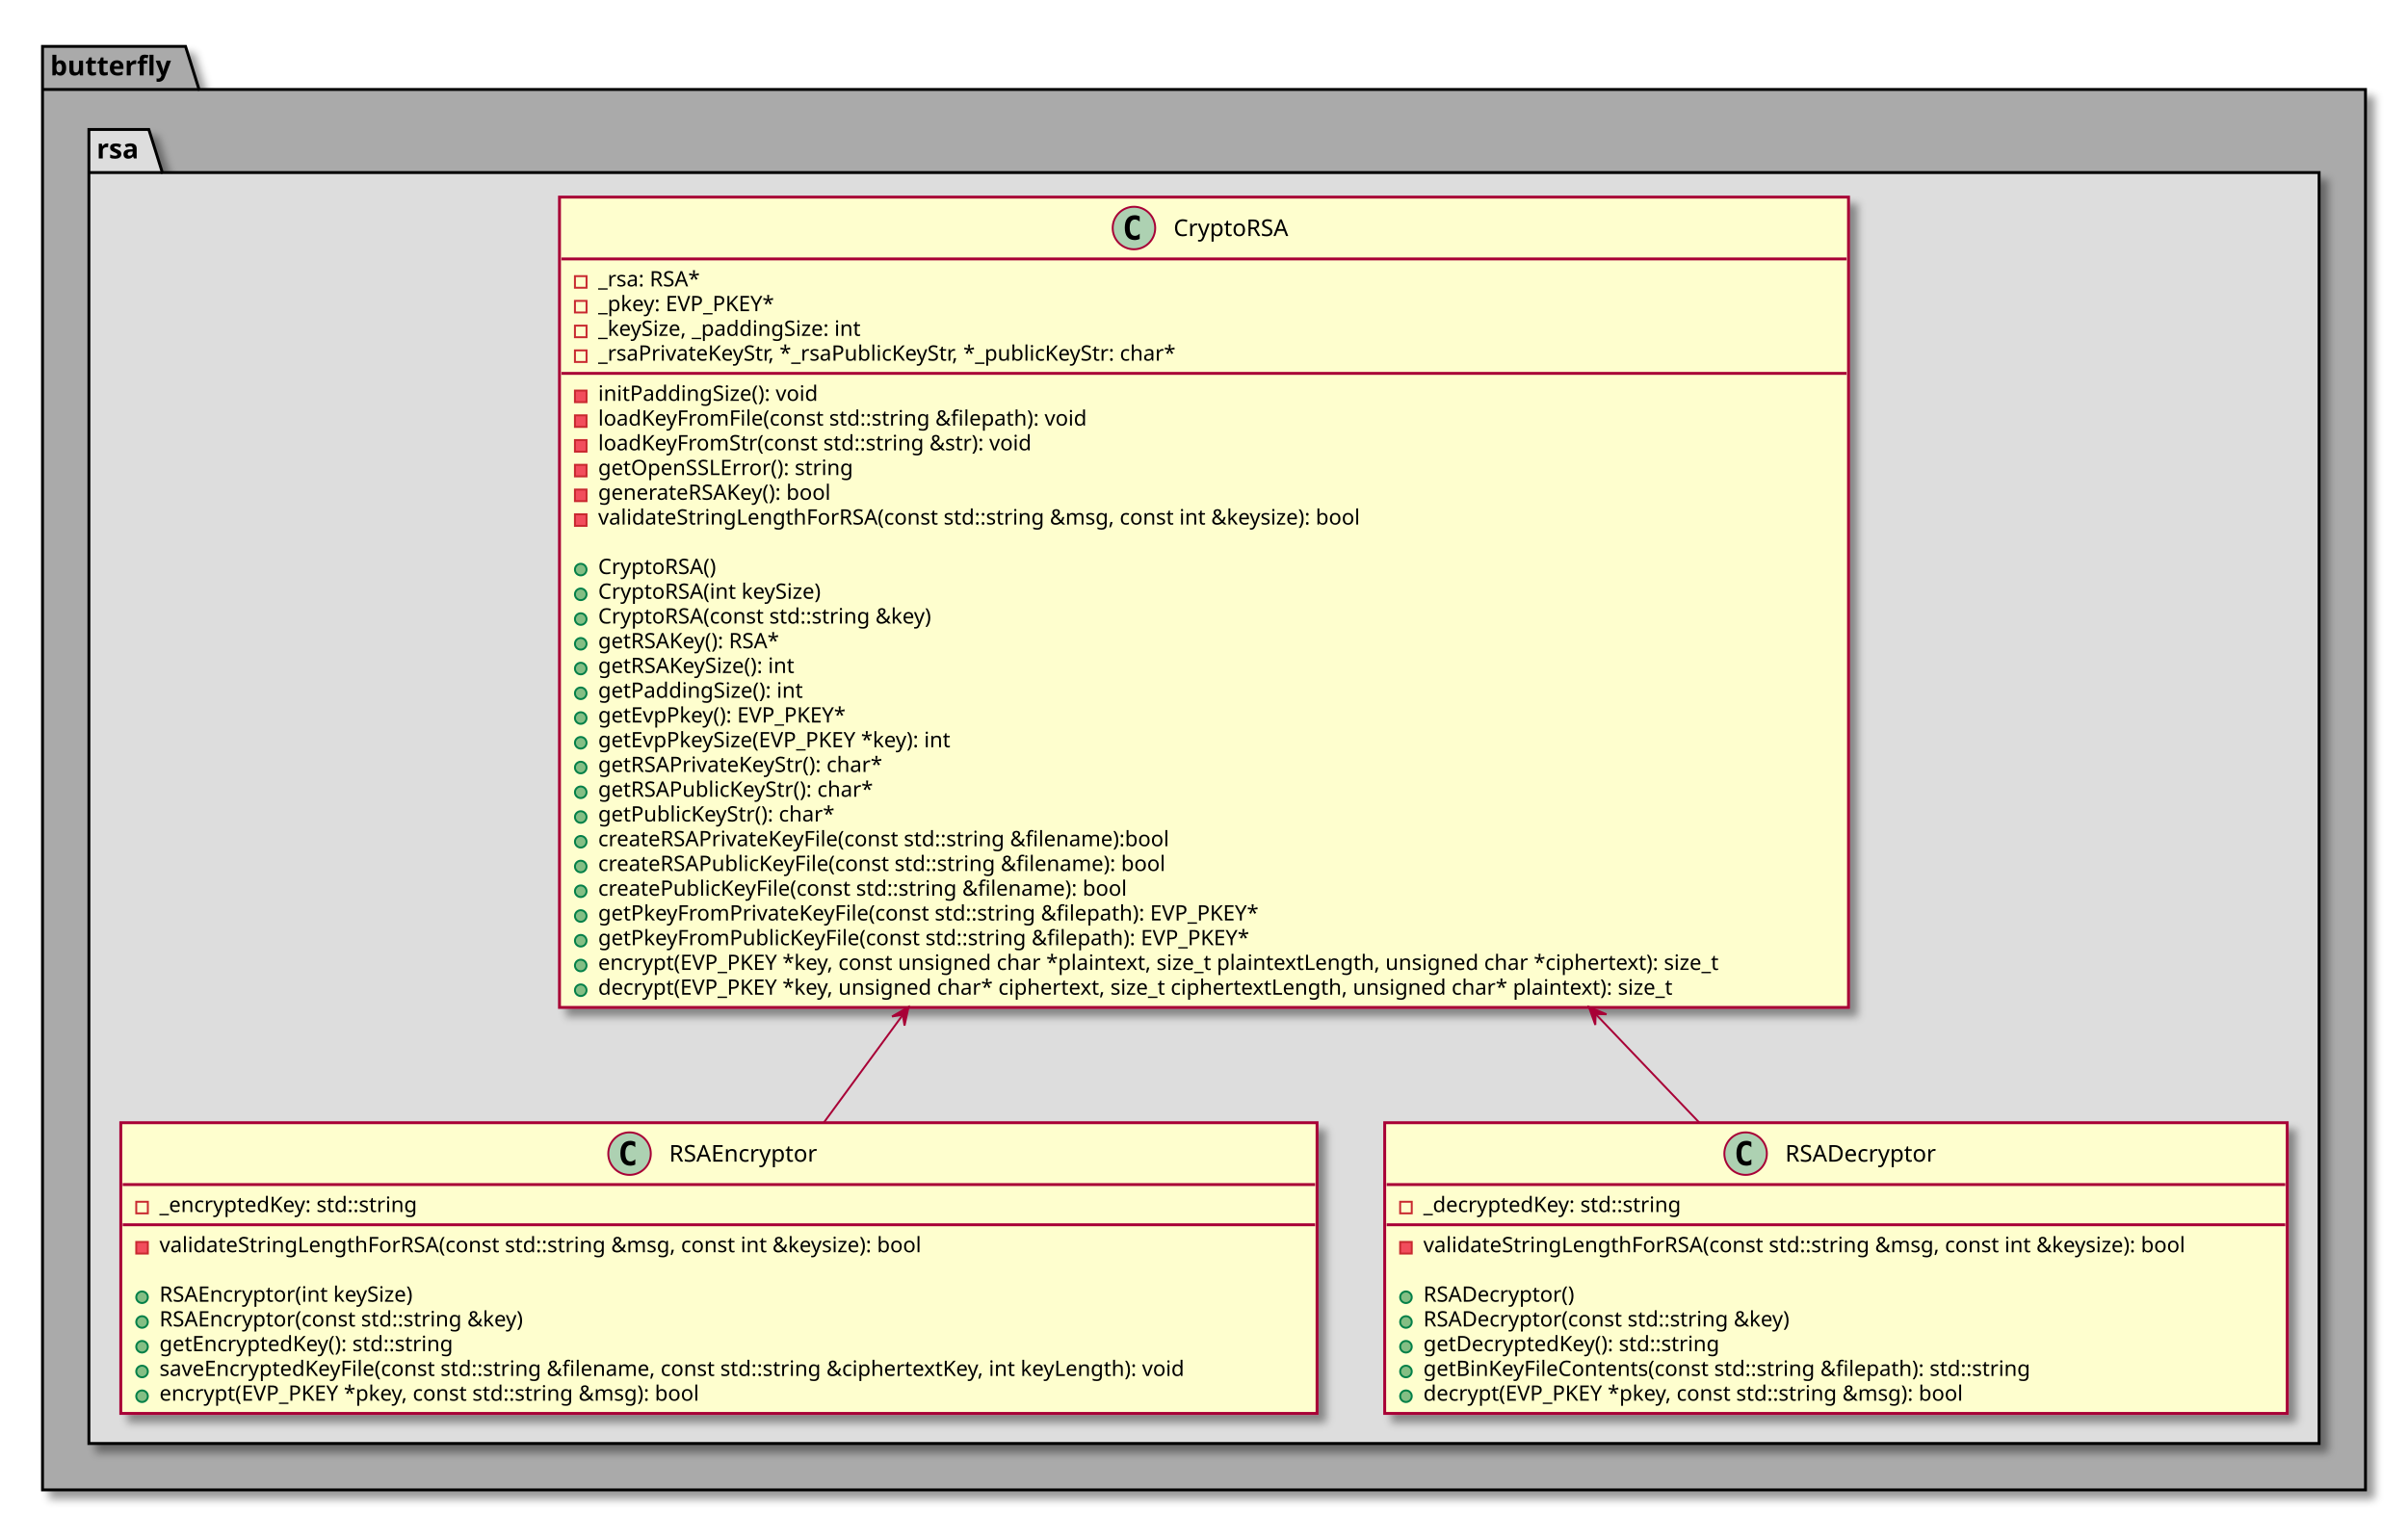
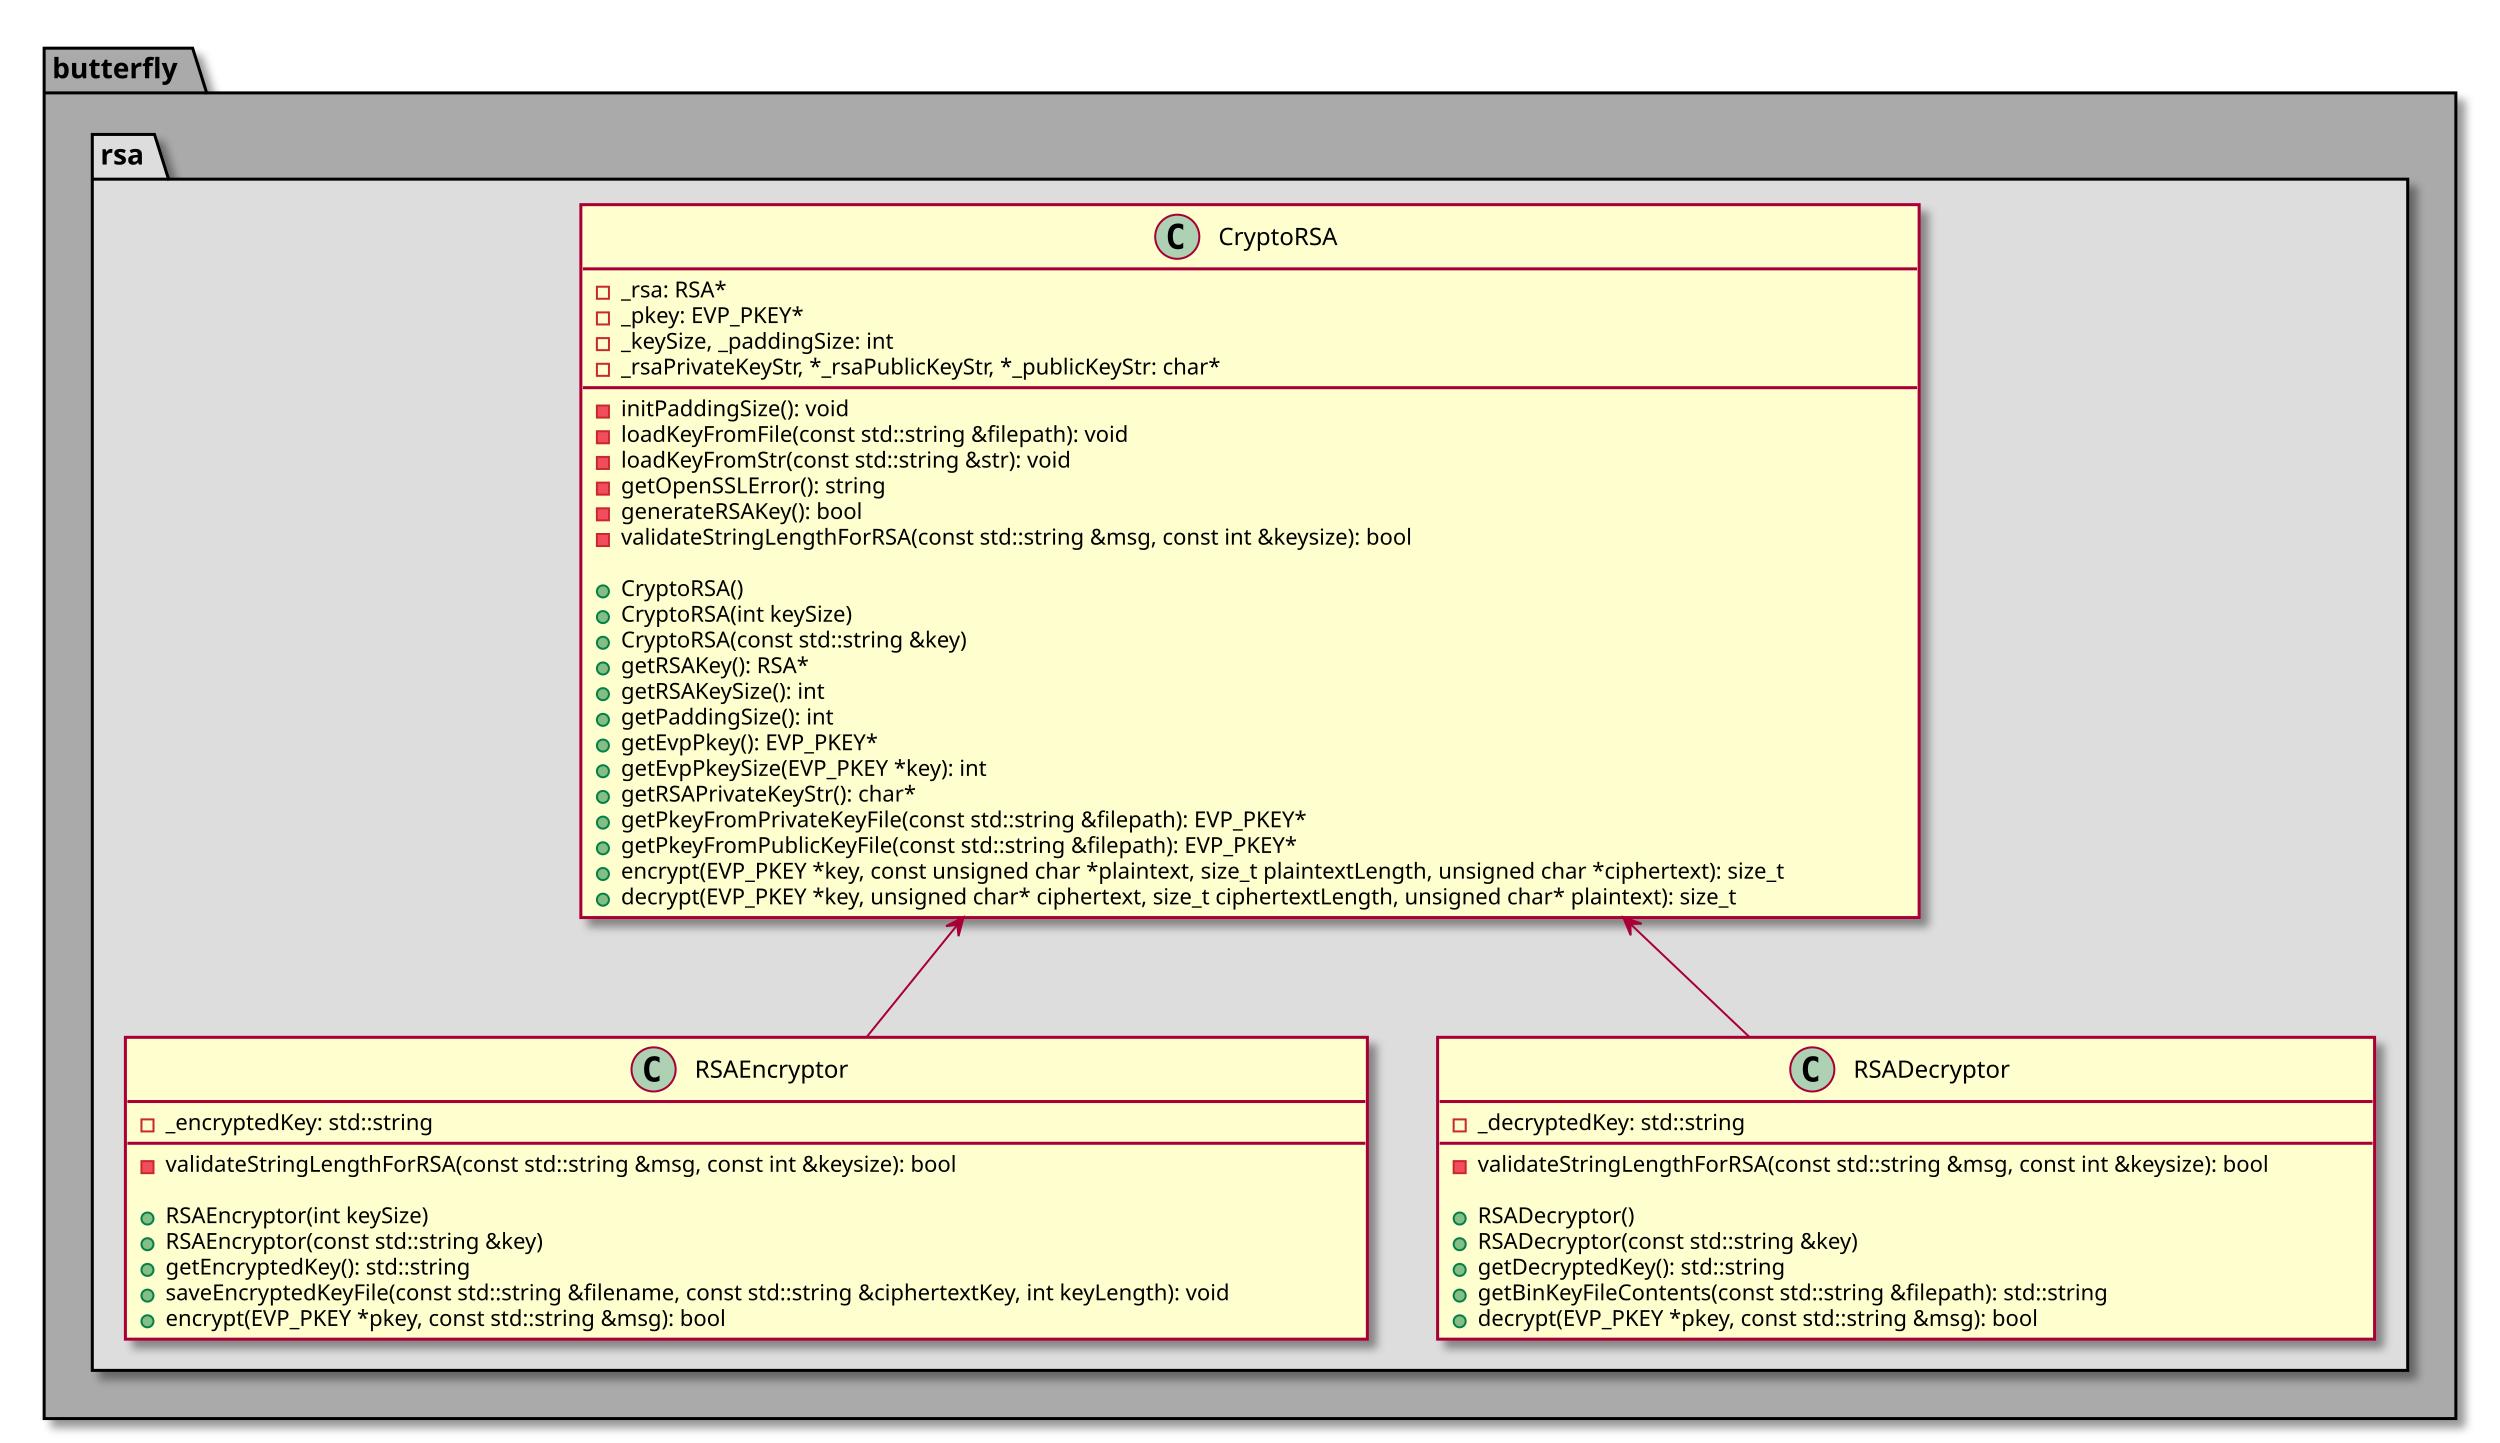
- <svg xmlns="http://www.w3.org/2000/svg" contentScriptType="application/ecmascript" contentStyleType="text/css" height="783px" preserveAspectRatio="none" style="width:1246px;height:783px;" version="1.1" viewBox="0 0 1246 783" width="1246px" zoomAndPan="magnify">
+ <svg xmlns="http://www.w3.org/2000/svg" contentScriptType="application/ecmascript" contentStyleType="text/css" height="719px" preserveAspectRatio="none" style="width:1246px;height:719px;" version="1.1" viewBox="0 0 1246 719" width="1246px" zoomAndPan="magnify">
  <defs>
-     <filter height="300%" id="f19hr1afg0u76i" width="300%" x="-1" y="-1">
+     <filter height="300%" id="f1f1zrnv9iyrgn" width="300%" x="-1" y="-1">
      <feGaussianBlur result="blurOut" stdDeviation="2.0" />
      <feColorMatrix in="blurOut" result="blurOut2" type="matrix" values="0 0 0 0 0 0 0 0 0 0 0 0 0 0 0 0 0 0 .4 0" />
      <feOffset dx="4.0" dy="4.0" in="blurOut2" result="blurOut3" />
      <feBlend in="SourceGraphic" in2="blurOut3" mode="normal" />
    </filter>
  </defs>
  <g>
-     <polygon fill="#AAAAAA" filter="url(#f19hr1afg0u76i)" points="22,24,96,24,103,46.297,1224,46.297,1224,771,22,771,22,24" style="stroke: #000000; stroke-width: 1.5;" />
+     <polygon fill="#AAAAAA" filter="url(#f1f1zrnv9iyrgn)" points="22,24,96,24,103,46.297,1224,46.297,1224,707,22,707,22,24" style="stroke: #000000; stroke-width: 1.5;" />
    <line style="stroke: #000000; stroke-width: 1.5;" x1="22" x2="103" y1="46.297" y2="46.297" />
    <text fill="#000000" font-family="sans-serif" font-size="14" font-weight="bold" lengthAdjust="spacingAndGlyphs" textLength="68" x="26" y="38.995">butterfly</text>
-     <polygon fill="#DDDDDD" filter="url(#f19hr1afg0u76i)" points="46,67,77,67,84,89.297,1200,89.297,1200,747,46,747,46,67" style="stroke: #000000; stroke-width: 1.5;" />
+     <polygon fill="#DDDDDD" filter="url(#f1f1zrnv9iyrgn)" points="46,67,77,67,84,89.297,1200,89.297,1200,683,46,683,46,67" style="stroke: #000000; stroke-width: 1.5;" />
    <line style="stroke: #000000; stroke-width: 1.5;" x1="46" x2="84" y1="89.297" y2="89.297" />
    <text fill="#000000" font-family="sans-serif" font-size="14" font-weight="bold" lengthAdjust="spacingAndGlyphs" textLength="25" x="50" y="81.995">rsa</text>
-     <rect fill="#FEFECE" filter="url(#f19hr1afg0u76i)" height="419.336" id="CryptoRSA" style="stroke: #A80036; stroke-width: 1.5;" width="667" x="289.5" y="102" />
+     <rect fill="#FEFECE" filter="url(#f1f1zrnv9iyrgn)" height="355.312" id="CryptoRSA" style="stroke: #A80036; stroke-width: 1.5;" width="667" x="289.5" y="102" />
    <ellipse cx="586.75" cy="118" fill="#ADD1B2" rx="11" ry="11" style="stroke: #A80036; stroke-width: 1.0;" />
    <path d="M589.719,123.641 Q589.141,123.938 588.5,124.078 Q587.859,124.234 587.156,124.234 Q584.656,124.234 583.328,122.594 Q582.016,120.938 582.016,117.812 Q582.016,114.688 583.328,113.031 Q584.656,111.375 587.156,111.375 Q587.859,111.375 588.5,111.531 Q589.156,111.688 589.719,111.984 L589.719,114.703 Q589.094,114.125 588.5,113.859 Q587.906,113.578 587.281,113.578 Q585.938,113.578 585.25,114.656 Q584.562,115.719 584.562,117.812 Q584.562,119.906 585.25,120.984 Q585.938,122.047 587.281,122.047 Q587.906,122.047 588.5,121.781 Q589.094,121.5 589.719,120.922 L589.719,123.641 Z " />
    <text fill="#000000" font-family="sans-serif" font-size="12" lengthAdjust="spacingAndGlyphs" textLength="64" x="607.25" y="122.154">CryptoRSA</text>
    <line style="stroke: #A80036; stroke-width: 1.5;" x1="290.5" x2="955.5" y1="134" y2="134" />
    <rect fill="none" height="6" style="stroke: #C82930; stroke-width: 1.0;" width="6" x="297.5" y="142.902" />
    <text fill="#000000" font-family="sans-serif" font-size="11" lengthAdjust="spacingAndGlyphs" textLength="61" x="309.5" y="148.21">_rsa: RSA*</text>
    <rect fill="none" height="6" style="stroke: #C82930; stroke-width: 1.0;" width="6" x="297.5" y="155.707" />
    <text fill="#000000" font-family="sans-serif" font-size="11" lengthAdjust="spacingAndGlyphs" textLength="101" x="309.5" y="161.015">_pkey: EVP_PKEY*</text>
    <rect fill="none" height="6" style="stroke: #C82930; stroke-width: 1.0;" width="6" x="297.5" y="168.512" />
    <text fill="#000000" font-family="sans-serif" font-size="11" lengthAdjust="spacingAndGlyphs" textLength="152" x="309.5" y="173.82">_keySize, _paddingSize: int</text>
    <rect fill="none" height="6" style="stroke: #C82930; stroke-width: 1.0;" width="6" x="297.5" y="181.316" />
    <text fill="#000000" font-family="sans-serif" font-size="11" lengthAdjust="spacingAndGlyphs" textLength="339" x="309.5" y="186.625">_rsaPrivateKeyStr, *_rsaPublicKeyStr, *_publicKeyStr: char*</text>
    <line style="stroke: #A80036; stroke-width: 1.5;" x1="290.5" x2="955.5" y1="193.219" y2="193.219" />
    <rect fill="#F24D5C" height="6" style="stroke: #C82930; stroke-width: 1.0;" width="6" x="297.5" y="202.121" />
    <text fill="#000000" font-family="sans-serif" font-size="11" lengthAdjust="spacingAndGlyphs" textLength="124" x="309.5" y="207.429">initPaddingSize(): void</text>
    <rect fill="#F24D5C" height="6" style="stroke: #C82930; stroke-width: 1.0;" width="6" x="297.5" y="214.926" />
    <text fill="#000000" font-family="sans-serif" font-size="11" lengthAdjust="spacingAndGlyphs" textLength="281" x="309.5" y="220.234">loadKeyFromFile(const std::string &amp;filepath): void</text>
    <rect fill="#F24D5C" height="6" style="stroke: #C82930; stroke-width: 1.0;" width="6" x="297.5" y="227.731" />
    <text fill="#000000" font-family="sans-serif" font-size="11" lengthAdjust="spacingAndGlyphs" textLength="253" x="309.5" y="233.039">loadKeyFromStr(const std::string &amp;str): void</text>
    <rect fill="#F24D5C" height="6" style="stroke: #C82930; stroke-width: 1.0;" width="6" x="297.5" y="240.535" />
    <text fill="#000000" font-family="sans-serif" font-size="11" lengthAdjust="spacingAndGlyphs" textLength="148" x="309.5" y="245.843">getOpenSSLError(): string</text>
    <rect fill="#F24D5C" height="6" style="stroke: #C82930; stroke-width: 1.0;" width="6" x="297.5" y="253.34" />
    <text fill="#000000" font-family="sans-serif" font-size="11" lengthAdjust="spacingAndGlyphs" textLength="133" x="309.5" y="258.648">generateRSAKey(): bool</text>
    <rect fill="#F24D5C" height="6" style="stroke: #C82930; stroke-width: 1.0;" width="6" x="297.5" y="266.144" />
    <text fill="#000000" font-family="sans-serif" font-size="11" lengthAdjust="spacingAndGlyphs" textLength="441" x="309.5" y="271.453">validateStringLengthForRSA(const std::string &amp;msg, const int &amp;keysize): bool</text>
    <text fill="#000000" font-family="sans-serif" font-size="11" lengthAdjust="spacingAndGlyphs" textLength="0" x="313.5" y="284.257" />
    <ellipse cx="300.5" cy="294.754" fill="#84BE84" rx="3" ry="3" style="stroke: #038048; stroke-width: 1.0;" />
    <text fill="#000000" font-family="sans-serif" font-size="11" lengthAdjust="spacingAndGlyphs" textLength="67" x="309.5" y="297.062">CryptoRSA()</text>
    <ellipse cx="300.5" cy="307.559" fill="#84BE84" rx="3" ry="3" style="stroke: #038048; stroke-width: 1.0;" />
    <text fill="#000000" font-family="sans-serif" font-size="11" lengthAdjust="spacingAndGlyphs" textLength="127" x="309.5" y="309.867">CryptoRSA(int keySize)</text>
    <ellipse cx="300.5" cy="320.363" fill="#84BE84" rx="3" ry="3" style="stroke: #038048; stroke-width: 1.0;" />
    <text fill="#000000" font-family="sans-serif" font-size="11" lengthAdjust="spacingAndGlyphs" textLength="194" x="309.5" y="322.671">CryptoRSA(const std::string &amp;key)</text>
    <ellipse cx="300.5" cy="333.168" fill="#84BE84" rx="3" ry="3" style="stroke: #038048; stroke-width: 1.0;" />
    <text fill="#000000" font-family="sans-serif" font-size="11" lengthAdjust="spacingAndGlyphs" textLength="104" x="309.5" y="335.476">getRSAKey(): RSA*</text>
    <ellipse cx="300.5" cy="345.973" fill="#84BE84" rx="3" ry="3" style="stroke: #038048; stroke-width: 1.0;" />
    <text fill="#000000" font-family="sans-serif" font-size="11" lengthAdjust="spacingAndGlyphs" textLength="113" x="309.5" y="348.281">getRSAKeySize(): int</text>
    <ellipse cx="300.5" cy="358.777" fill="#84BE84" rx="3" ry="3" style="stroke: #038048; stroke-width: 1.0;" />
    <text fill="#000000" font-family="sans-serif" font-size="11" lengthAdjust="spacingAndGlyphs" textLength="116" x="309.5" y="361.085">getPaddingSize(): int</text>
    <ellipse cx="300.5" cy="371.582" fill="#84BE84" rx="3" ry="3" style="stroke: #038048; stroke-width: 1.0;" />
    <text fill="#000000" font-family="sans-serif" font-size="11" lengthAdjust="spacingAndGlyphs" textLength="141" x="309.5" y="373.89">getEvpPkey(): EVP_PKEY*</text>
    <ellipse cx="300.5" cy="384.387" fill="#84BE84" rx="3" ry="3" style="stroke: #038048; stroke-width: 1.0;" />
    <text fill="#000000" font-family="sans-serif" font-size="11" lengthAdjust="spacingAndGlyphs" textLength="201" x="309.5" y="386.695">getEvpPkeySize(EVP_PKEY *key): int</text>
    <ellipse cx="300.5" cy="397.191" fill="#84BE84" rx="3" ry="3" style="stroke: #038048; stroke-width: 1.0;" />
    <text fill="#000000" font-family="sans-serif" font-size="11" lengthAdjust="spacingAndGlyphs" textLength="163" x="309.5" y="399.5">getRSAPrivateKeyStr(): char*</text>
    <ellipse cx="300.5" cy="409.996" fill="#84BE84" rx="3" ry="3" style="stroke: #038048; stroke-width: 1.0;" />
-     <text fill="#000000" font-family="sans-serif" font-size="11" lengthAdjust="spacingAndGlyphs" textLength="157" x="309.5" y="412.304">getRSAPublicKeyStr(): char*</text>
+     <text fill="#000000" font-family="sans-serif" font-size="11" lengthAdjust="spacingAndGlyphs" textLength="378" x="309.5" y="412.304">getPkeyFromPrivateKeyFile(const std::string &amp;filepath): EVP_PKEY*</text>
    <ellipse cx="300.5" cy="422.801" fill="#84BE84" rx="3" ry="3" style="stroke: #038048; stroke-width: 1.0;" />
-     <text fill="#000000" font-family="sans-serif" font-size="11" lengthAdjust="spacingAndGlyphs" textLength="135" x="309.5" y="425.109">getPublicKeyStr(): char*</text>
+     <text fill="#000000" font-family="sans-serif" font-size="11" lengthAdjust="spacingAndGlyphs" textLength="372" x="309.5" y="425.109">getPkeyFromPublicKeyFile(const std::string &amp;filepath): EVP_PKEY*</text>
    <ellipse cx="300.5" cy="435.606" fill="#84BE84" rx="3" ry="3" style="stroke: #038048; stroke-width: 1.0;" />
-     <text fill="#000000" font-family="sans-serif" font-size="11" lengthAdjust="spacingAndGlyphs" textLength="329" x="309.5" y="437.914">createRSAPrivateKeyFile(const std::string &amp;filename):bool</text>
+     <text fill="#000000" font-family="sans-serif" font-size="11" lengthAdjust="spacingAndGlyphs" textLength="641" x="309.5" y="437.914">encrypt(EVP_PKEY *key, const unsigned char *plaintext, size_t plaintextLength, unsigned char *ciphertext): size_t</text>
    <ellipse cx="300.5" cy="448.41" fill="#84BE84" rx="3" ry="3" style="stroke: #038048; stroke-width: 1.0;" />
-     <text fill="#000000" font-family="sans-serif" font-size="11" lengthAdjust="spacingAndGlyphs" textLength="327" x="309.5" y="450.718">createRSAPublicKeyFile(const std::string &amp;filename): bool</text>
-     <ellipse cx="300.5" cy="461.215" fill="#84BE84" rx="3" ry="3" style="stroke: #038048; stroke-width: 1.0;" />
-     <text fill="#000000" font-family="sans-serif" font-size="11" lengthAdjust="spacingAndGlyphs" textLength="305" x="309.5" y="463.523">createPublicKeyFile(const std::string &amp;filename): bool</text>
-     <ellipse cx="300.5" cy="474.019" fill="#84BE84" rx="3" ry="3" style="stroke: #038048; stroke-width: 1.0;" />
-     <text fill="#000000" font-family="sans-serif" font-size="11" lengthAdjust="spacingAndGlyphs" textLength="378" x="309.5" y="476.328">getPkeyFromPrivateKeyFile(const std::string &amp;filepath): EVP_PKEY*</text>
-     <ellipse cx="300.5" cy="486.824" fill="#84BE84" rx="3" ry="3" style="stroke: #038048; stroke-width: 1.0;" />
-     <text fill="#000000" font-family="sans-serif" font-size="11" lengthAdjust="spacingAndGlyphs" textLength="372" x="309.5" y="489.132">getPkeyFromPublicKeyFile(const std::string &amp;filepath): EVP_PKEY*</text>
-     <ellipse cx="300.5" cy="499.629" fill="#84BE84" rx="3" ry="3" style="stroke: #038048; stroke-width: 1.0;" />
-     <text fill="#000000" font-family="sans-serif" font-size="11" lengthAdjust="spacingAndGlyphs" textLength="641" x="309.5" y="501.937">encrypt(EVP_PKEY *key, const unsigned char *plaintext, size_t plaintextLength, unsigned char *ciphertext): size_t</text>
-     <ellipse cx="300.5" cy="512.434" fill="#84BE84" rx="3" ry="3" style="stroke: #038048; stroke-width: 1.0;" />
-     <text fill="#000000" font-family="sans-serif" font-size="11" lengthAdjust="spacingAndGlyphs" textLength="614" x="309.5" y="514.742">decrypt(EVP_PKEY *key, unsigned char* ciphertext, size_t ciphertextLength, unsigned char* plaintext): size_t</text>
-     <rect fill="#FEFECE" filter="url(#f19hr1afg0u76i)" height="150.438" id="RSAEncryptor" style="stroke: #A80036; stroke-width: 1.5;" width="619" x="62.5" y="581" />
-     <ellipse cx="325.75" cy="597" fill="#ADD1B2" rx="11" ry="11" style="stroke: #A80036; stroke-width: 1.0;" />
-     <path d="M328.719,602.641 Q328.141,602.938 327.5,603.078 Q326.859,603.234 326.156,603.234 Q323.656,603.234 322.328,601.594 Q321.016,599.938 321.016,596.812 Q321.016,593.688 322.328,592.031 Q323.656,590.375 326.156,590.375 Q326.859,590.375 327.5,590.531 Q328.156,590.688 328.719,590.984 L328.719,593.703 Q328.094,593.125 327.5,592.859 Q326.906,592.578 326.281,592.578 Q324.938,592.578 324.25,593.656 Q323.562,594.719 323.562,596.812 Q323.562,598.906 324.25,599.984 Q324.938,601.047 326.281,601.047 Q326.906,601.047 327.5,600.781 Q328.094,600.5 328.719,599.922 L328.719,602.641 Z " />
-     <text fill="#000000" font-family="sans-serif" font-size="12" lengthAdjust="spacingAndGlyphs" textLength="84" x="346.25" y="601.154">RSAEncryptor</text>
-     <line style="stroke: #A80036; stroke-width: 1.5;" x1="63.5" x2="680.5" y1="613" y2="613" />
-     <rect fill="none" height="6" style="stroke: #C82930; stroke-width: 1.0;" width="6" x="70.5" y="621.902" />
-     <text fill="#000000" font-family="sans-serif" font-size="11" lengthAdjust="spacingAndGlyphs" textLength="149" x="82.5" y="627.21">_encryptedKey: std::string</text>
-     <line style="stroke: #A80036; stroke-width: 1.5;" x1="63.5" x2="680.5" y1="633.805" y2="633.805" />
-     <rect fill="#F24D5C" height="6" style="stroke: #C82930; stroke-width: 1.0;" width="6" x="70.5" y="642.707" />
-     <text fill="#000000" font-family="sans-serif" font-size="11" lengthAdjust="spacingAndGlyphs" textLength="441" x="82.5" y="648.015">validateStringLengthForRSA(const std::string &amp;msg, const int &amp;keysize): bool</text>
-     <text fill="#000000" font-family="sans-serif" font-size="11" lengthAdjust="spacingAndGlyphs" textLength="0" x="86.5" y="660.82" />
-     <ellipse cx="73.5" cy="671.316" fill="#84BE84" rx="3" ry="3" style="stroke: #038048; stroke-width: 1.0;" />
-     <text fill="#000000" font-family="sans-serif" font-size="11" lengthAdjust="spacingAndGlyphs" textLength="144" x="82.5" y="673.625">RSAEncryptor(int keySize)</text>
-     <ellipse cx="73.5" cy="684.121" fill="#84BE84" rx="3" ry="3" style="stroke: #038048; stroke-width: 1.0;" />
-     <text fill="#000000" font-family="sans-serif" font-size="11" lengthAdjust="spacingAndGlyphs" textLength="211" x="82.5" y="686.429">RSAEncryptor(const std::string &amp;key)</text>
-     <ellipse cx="73.5" cy="696.926" fill="#84BE84" rx="3" ry="3" style="stroke: #038048; stroke-width: 1.0;" />
-     <text fill="#000000" font-family="sans-serif" font-size="11" lengthAdjust="spacingAndGlyphs" textLength="169" x="82.5" y="699.234">getEncryptedKey(): std::string</text>
-     <ellipse cx="73.5" cy="709.731" fill="#84BE84" rx="3" ry="3" style="stroke: #038048; stroke-width: 1.0;" />
-     <text fill="#000000" font-family="sans-serif" font-size="11" lengthAdjust="spacingAndGlyphs" textLength="593" x="82.5" y="712.039">saveEncryptedKeyFile(const std::string &amp;filename, const std::string &amp;ciphertextKey, int keyLength): void</text>
-     <ellipse cx="73.5" cy="722.535" fill="#84BE84" rx="3" ry="3" style="stroke: #038048; stroke-width: 1.0;" />
-     <text fill="#000000" font-family="sans-serif" font-size="11" lengthAdjust="spacingAndGlyphs" textLength="314" x="82.5" y="724.843">encrypt(EVP_PKEY *pkey, const std::string &amp;msg): bool</text>
-     <rect fill="#FEFECE" filter="url(#f19hr1afg0u76i)" height="150.438" id="RSADecryptor" style="stroke: #A80036; stroke-width: 1.5;" width="467" x="716.5" y="581" />
-     <ellipse cx="903.25" cy="597" fill="#ADD1B2" rx="11" ry="11" style="stroke: #A80036; stroke-width: 1.0;" />
-     <path d="M906.219,602.641 Q905.641,602.938 905,603.078 Q904.359,603.234 903.656,603.234 Q901.156,603.234 899.828,601.594 Q898.516,599.938 898.516,596.812 Q898.516,593.688 899.828,592.031 Q901.156,590.375 903.656,590.375 Q904.359,590.375 905,590.531 Q905.656,590.688 906.219,590.984 L906.219,593.703 Q905.594,593.125 905,592.859 Q904.406,592.578 903.781,592.578 Q902.438,592.578 901.75,593.656 Q901.062,594.719 901.062,596.812 Q901.062,598.906 901.75,599.984 Q902.438,601.047 903.781,601.047 Q904.406,601.047 905,600.781 Q905.594,600.5 906.219,599.922 L906.219,602.641 Z " />
-     <text fill="#000000" font-family="sans-serif" font-size="12" lengthAdjust="spacingAndGlyphs" textLength="85" x="923.75" y="601.154">RSADecryptor</text>
-     <line style="stroke: #A80036; stroke-width: 1.5;" x1="717.5" x2="1182.5" y1="613" y2="613" />
-     <rect fill="none" height="6" style="stroke: #C82930; stroke-width: 1.0;" width="6" x="724.5" y="621.902" />
-     <text fill="#000000" font-family="sans-serif" font-size="11" lengthAdjust="spacingAndGlyphs" textLength="149" x="736.5" y="627.21">_decryptedKey: std::string</text>
-     <line style="stroke: #A80036; stroke-width: 1.5;" x1="717.5" x2="1182.5" y1="633.805" y2="633.805" />
-     <rect fill="#F24D5C" height="6" style="stroke: #C82930; stroke-width: 1.0;" width="6" x="724.5" y="642.707" />
-     <text fill="#000000" font-family="sans-serif" font-size="11" lengthAdjust="spacingAndGlyphs" textLength="441" x="736.5" y="648.015">validateStringLengthForRSA(const std::string &amp;msg, const int &amp;keysize): bool</text>
-     <text fill="#000000" font-family="sans-serif" font-size="11" lengthAdjust="spacingAndGlyphs" textLength="0" x="740.5" y="660.82" />
-     <ellipse cx="727.5" cy="671.316" fill="#84BE84" rx="3" ry="3" style="stroke: #038048; stroke-width: 1.0;" />
-     <text fill="#000000" font-family="sans-serif" font-size="11" lengthAdjust="spacingAndGlyphs" textLength="85" x="736.5" y="673.625">RSADecryptor()</text>
-     <ellipse cx="727.5" cy="684.121" fill="#84BE84" rx="3" ry="3" style="stroke: #038048; stroke-width: 1.0;" />
-     <text fill="#000000" font-family="sans-serif" font-size="11" lengthAdjust="spacingAndGlyphs" textLength="212" x="736.5" y="686.429">RSADecryptor(const std::string &amp;key)</text>
-     <ellipse cx="727.5" cy="696.926" fill="#84BE84" rx="3" ry="3" style="stroke: #038048; stroke-width: 1.0;" />
-     <text fill="#000000" font-family="sans-serif" font-size="11" lengthAdjust="spacingAndGlyphs" textLength="170" x="736.5" y="699.234">getDecryptedKey(): std::string</text>
-     <ellipse cx="727.5" cy="709.731" fill="#84BE84" rx="3" ry="3" style="stroke: #038048; stroke-width: 1.0;" />
-     <text fill="#000000" font-family="sans-serif" font-size="11" lengthAdjust="spacingAndGlyphs" textLength="351" x="736.5" y="712.039">getBinKeyFileContents(const std::string &amp;filepath): std::string</text>
-     <ellipse cx="727.5" cy="722.535" fill="#84BE84" rx="3" ry="3" style="stroke: #038048; stroke-width: 1.0;" />
-     <text fill="#000000" font-family="sans-serif" font-size="11" lengthAdjust="spacingAndGlyphs" textLength="314" x="736.5" y="724.843">decrypt(EVP_PKEY *pkey, const std::string &amp;msg): bool</text>
-     <path d="M466.85,525.57 C452.47,545.2 438.65,564.05 426.24,580.99 " fill="none" id="CryptoRSA-RSAEncryptor" style="stroke: #A80036; stroke-width: 1.0;" />
-     <polygon fill="#A80036" points="470.12,521.11,461.578,526.013,467.168,525.146,468.035,530.736,470.12,521.11" style="stroke: #A80036; stroke-width: 1.0;" />
-     <path d="M825.96,525.08 C844.87,544.88 863.03,563.9 879.34,580.99 " fill="none" id="CryptoRSA-RSADecryptor" style="stroke: #A80036; stroke-width: 1.0;" />
-     <polygon fill="#A80036" points="822.17,521.11,825.481,530.385,825.619,524.73,831.274,524.868,822.17,521.11" style="stroke: #A80036; stroke-width: 1.0;" />
+     <text fill="#000000" font-family="sans-serif" font-size="11" lengthAdjust="spacingAndGlyphs" textLength="614" x="309.5" y="450.718">decrypt(EVP_PKEY *key, unsigned char* ciphertext, size_t ciphertextLength, unsigned char* plaintext): size_t</text>
+     <rect fill="#FEFECE" filter="url(#f1f1zrnv9iyrgn)" height="150.438" id="RSAEncryptor" style="stroke: #A80036; stroke-width: 1.5;" width="619" x="62.5" y="517" />
+     <ellipse cx="325.75" cy="533" fill="#ADD1B2" rx="11" ry="11" style="stroke: #A80036; stroke-width: 1.0;" />
+     <path d="M328.719,538.641 Q328.141,538.938 327.5,539.078 Q326.859,539.234 326.156,539.234 Q323.656,539.234 322.328,537.594 Q321.016,535.938 321.016,532.812 Q321.016,529.688 322.328,528.031 Q323.656,526.375 326.156,526.375 Q326.859,526.375 327.5,526.531 Q328.156,526.688 328.719,526.984 L328.719,529.703 Q328.094,529.125 327.5,528.859 Q326.906,528.578 326.281,528.578 Q324.938,528.578 324.25,529.656 Q323.562,530.719 323.562,532.812 Q323.562,534.906 324.25,535.984 Q324.938,537.047 326.281,537.047 Q326.906,537.047 327.5,536.781 Q328.094,536.5 328.719,535.922 L328.719,538.641 Z " />
+     <text fill="#000000" font-family="sans-serif" font-size="12" lengthAdjust="spacingAndGlyphs" textLength="84" x="346.25" y="537.154">RSAEncryptor</text>
+     <line style="stroke: #A80036; stroke-width: 1.5;" x1="63.5" x2="680.5" y1="549" y2="549" />
+     <rect fill="none" height="6" style="stroke: #C82930; stroke-width: 1.0;" width="6" x="70.5" y="557.902" />
+     <text fill="#000000" font-family="sans-serif" font-size="11" lengthAdjust="spacingAndGlyphs" textLength="149" x="82.5" y="563.21">_encryptedKey: std::string</text>
+     <line style="stroke: #A80036; stroke-width: 1.5;" x1="63.5" x2="680.5" y1="569.805" y2="569.805" />
+     <rect fill="#F24D5C" height="6" style="stroke: #C82930; stroke-width: 1.0;" width="6" x="70.5" y="578.707" />
+     <text fill="#000000" font-family="sans-serif" font-size="11" lengthAdjust="spacingAndGlyphs" textLength="441" x="82.5" y="584.015">validateStringLengthForRSA(const std::string &amp;msg, const int &amp;keysize): bool</text>
+     <text fill="#000000" font-family="sans-serif" font-size="11" lengthAdjust="spacingAndGlyphs" textLength="0" x="86.5" y="596.82" />
+     <ellipse cx="73.5" cy="607.316" fill="#84BE84" rx="3" ry="3" style="stroke: #038048; stroke-width: 1.0;" />
+     <text fill="#000000" font-family="sans-serif" font-size="11" lengthAdjust="spacingAndGlyphs" textLength="144" x="82.5" y="609.625">RSAEncryptor(int keySize)</text>
+     <ellipse cx="73.5" cy="620.121" fill="#84BE84" rx="3" ry="3" style="stroke: #038048; stroke-width: 1.0;" />
+     <text fill="#000000" font-family="sans-serif" font-size="11" lengthAdjust="spacingAndGlyphs" textLength="211" x="82.5" y="622.429">RSAEncryptor(const std::string &amp;key)</text>
+     <ellipse cx="73.5" cy="632.926" fill="#84BE84" rx="3" ry="3" style="stroke: #038048; stroke-width: 1.0;" />
+     <text fill="#000000" font-family="sans-serif" font-size="11" lengthAdjust="spacingAndGlyphs" textLength="169" x="82.5" y="635.234">getEncryptedKey(): std::string</text>
+     <ellipse cx="73.5" cy="645.731" fill="#84BE84" rx="3" ry="3" style="stroke: #038048; stroke-width: 1.0;" />
+     <text fill="#000000" font-family="sans-serif" font-size="11" lengthAdjust="spacingAndGlyphs" textLength="593" x="82.5" y="648.039">saveEncryptedKeyFile(const std::string &amp;filename, const std::string &amp;ciphertextKey, int keyLength): void</text>
+     <ellipse cx="73.5" cy="658.535" fill="#84BE84" rx="3" ry="3" style="stroke: #038048; stroke-width: 1.0;" />
+     <text fill="#000000" font-family="sans-serif" font-size="11" lengthAdjust="spacingAndGlyphs" textLength="314" x="82.5" y="660.843">encrypt(EVP_PKEY *pkey, const std::string &amp;msg): bool</text>
+     <rect fill="#FEFECE" filter="url(#f1f1zrnv9iyrgn)" height="150.438" id="RSADecryptor" style="stroke: #A80036; stroke-width: 1.5;" width="467" x="716.5" y="517" />
+     <ellipse cx="903.25" cy="533" fill="#ADD1B2" rx="11" ry="11" style="stroke: #A80036; stroke-width: 1.0;" />
+     <path d="M906.219,538.641 Q905.641,538.938 905,539.078 Q904.359,539.234 903.656,539.234 Q901.156,539.234 899.828,537.594 Q898.516,535.938 898.516,532.812 Q898.516,529.688 899.828,528.031 Q901.156,526.375 903.656,526.375 Q904.359,526.375 905,526.531 Q905.656,526.688 906.219,526.984 L906.219,529.703 Q905.594,529.125 905,528.859 Q904.406,528.578 903.781,528.578 Q902.438,528.578 901.75,529.656 Q901.062,530.719 901.062,532.812 Q901.062,534.906 901.75,535.984 Q902.438,537.047 903.781,537.047 Q904.406,537.047 905,536.781 Q905.594,536.5 906.219,535.922 L906.219,538.641 Z " />
+     <text fill="#000000" font-family="sans-serif" font-size="12" lengthAdjust="spacingAndGlyphs" textLength="85" x="923.75" y="537.154">RSADecryptor</text>
+     <line style="stroke: #A80036; stroke-width: 1.5;" x1="717.5" x2="1182.5" y1="549" y2="549" />
+     <rect fill="none" height="6" style="stroke: #C82930; stroke-width: 1.0;" width="6" x="724.5" y="557.902" />
+     <text fill="#000000" font-family="sans-serif" font-size="11" lengthAdjust="spacingAndGlyphs" textLength="149" x="736.5" y="563.21">_decryptedKey: std::string</text>
+     <line style="stroke: #A80036; stroke-width: 1.5;" x1="717.5" x2="1182.5" y1="569.805" y2="569.805" />
+     <rect fill="#F24D5C" height="6" style="stroke: #C82930; stroke-width: 1.0;" width="6" x="724.5" y="578.707" />
+     <text fill="#000000" font-family="sans-serif" font-size="11" lengthAdjust="spacingAndGlyphs" textLength="441" x="736.5" y="584.015">validateStringLengthForRSA(const std::string &amp;msg, const int &amp;keysize): bool</text>
+     <text fill="#000000" font-family="sans-serif" font-size="11" lengthAdjust="spacingAndGlyphs" textLength="0" x="740.5" y="596.82" />
+     <ellipse cx="727.5" cy="607.316" fill="#84BE84" rx="3" ry="3" style="stroke: #038048; stroke-width: 1.0;" />
+     <text fill="#000000" font-family="sans-serif" font-size="11" lengthAdjust="spacingAndGlyphs" textLength="85" x="736.5" y="609.625">RSADecryptor()</text>
+     <ellipse cx="727.5" cy="620.121" fill="#84BE84" rx="3" ry="3" style="stroke: #038048; stroke-width: 1.0;" />
+     <text fill="#000000" font-family="sans-serif" font-size="11" lengthAdjust="spacingAndGlyphs" textLength="212" x="736.5" y="622.429">RSADecryptor(const std::string &amp;key)</text>
+     <ellipse cx="727.5" cy="632.926" fill="#84BE84" rx="3" ry="3" style="stroke: #038048; stroke-width: 1.0;" />
+     <text fill="#000000" font-family="sans-serif" font-size="11" lengthAdjust="spacingAndGlyphs" textLength="170" x="736.5" y="635.234">getDecryptedKey(): std::string</text>
+     <ellipse cx="727.5" cy="645.731" fill="#84BE84" rx="3" ry="3" style="stroke: #038048; stroke-width: 1.0;" />
+     <text fill="#000000" font-family="sans-serif" font-size="11" lengthAdjust="spacingAndGlyphs" textLength="351" x="736.5" y="648.039">getBinKeyFileContents(const std::string &amp;filepath): std::string</text>
+     <ellipse cx="727.5" cy="658.535" fill="#84BE84" rx="3" ry="3" style="stroke: #038048; stroke-width: 1.0;" />
+     <text fill="#000000" font-family="sans-serif" font-size="11" lengthAdjust="spacingAndGlyphs" textLength="314" x="736.5" y="660.843">decrypt(EVP_PKEY *pkey, const std::string &amp;msg): bool</text>
+     <path d="M477.09,461 C461.21,480.65 445.77,499.74 431.85,516.97 " fill="none" id="CryptoRSA-RSAEncryptor" style="stroke: #A80036; stroke-width: 1.0;" />
+     <polygon fill="#A80036" points="480.27,457.07,471.508,461.568,477.133,460.963,477.737,466.588,480.27,457.07" style="stroke: #A80036; stroke-width: 1.0;" />
+     <path d="M812.58,460.51 C833.45,480.33 853.74,499.59 872.03,516.97 " fill="none" id="CryptoRSA-RSADecryptor" style="stroke: #A80036; stroke-width: 1.0;" />
+     <polygon fill="#A80036" points="808.95,457.07,812.726,466.166,812.577,460.512,818.232,460.363,808.95,457.07" style="stroke: #A80036; stroke-width: 1.0;" />
  </g>
</svg>
